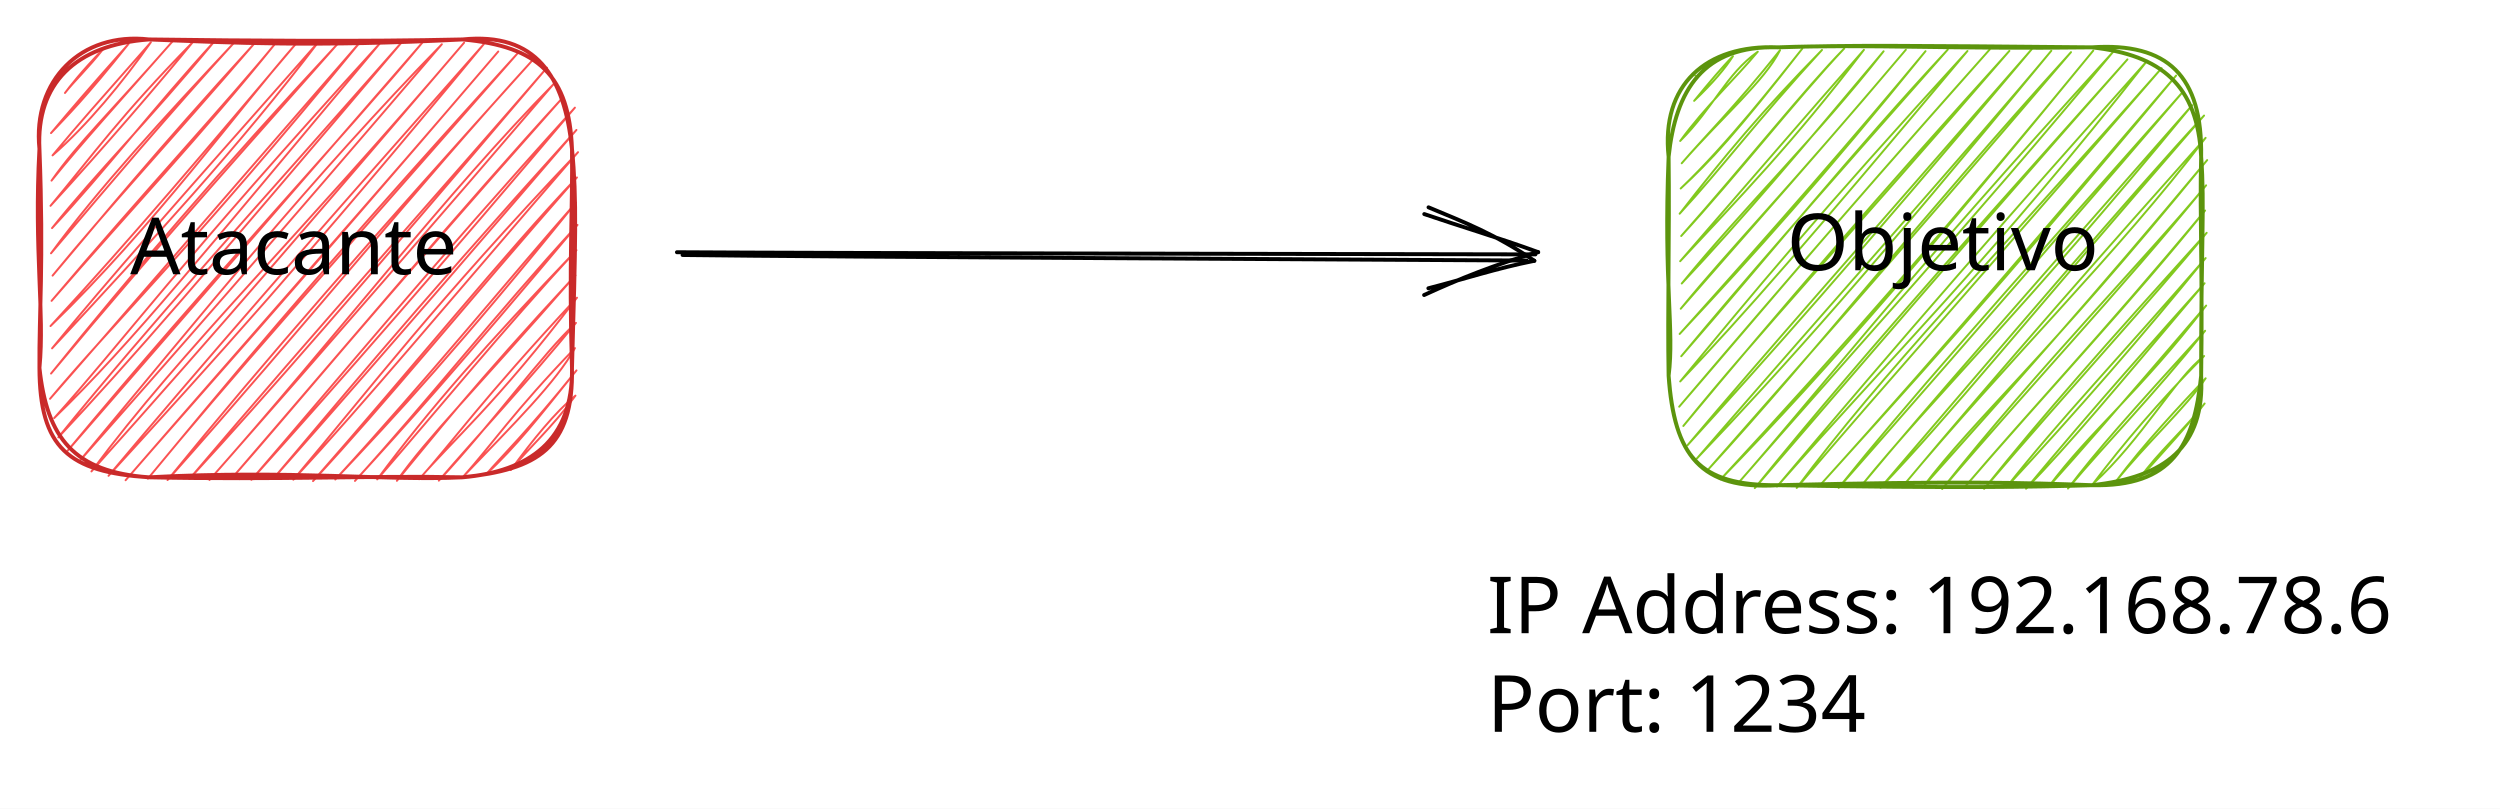
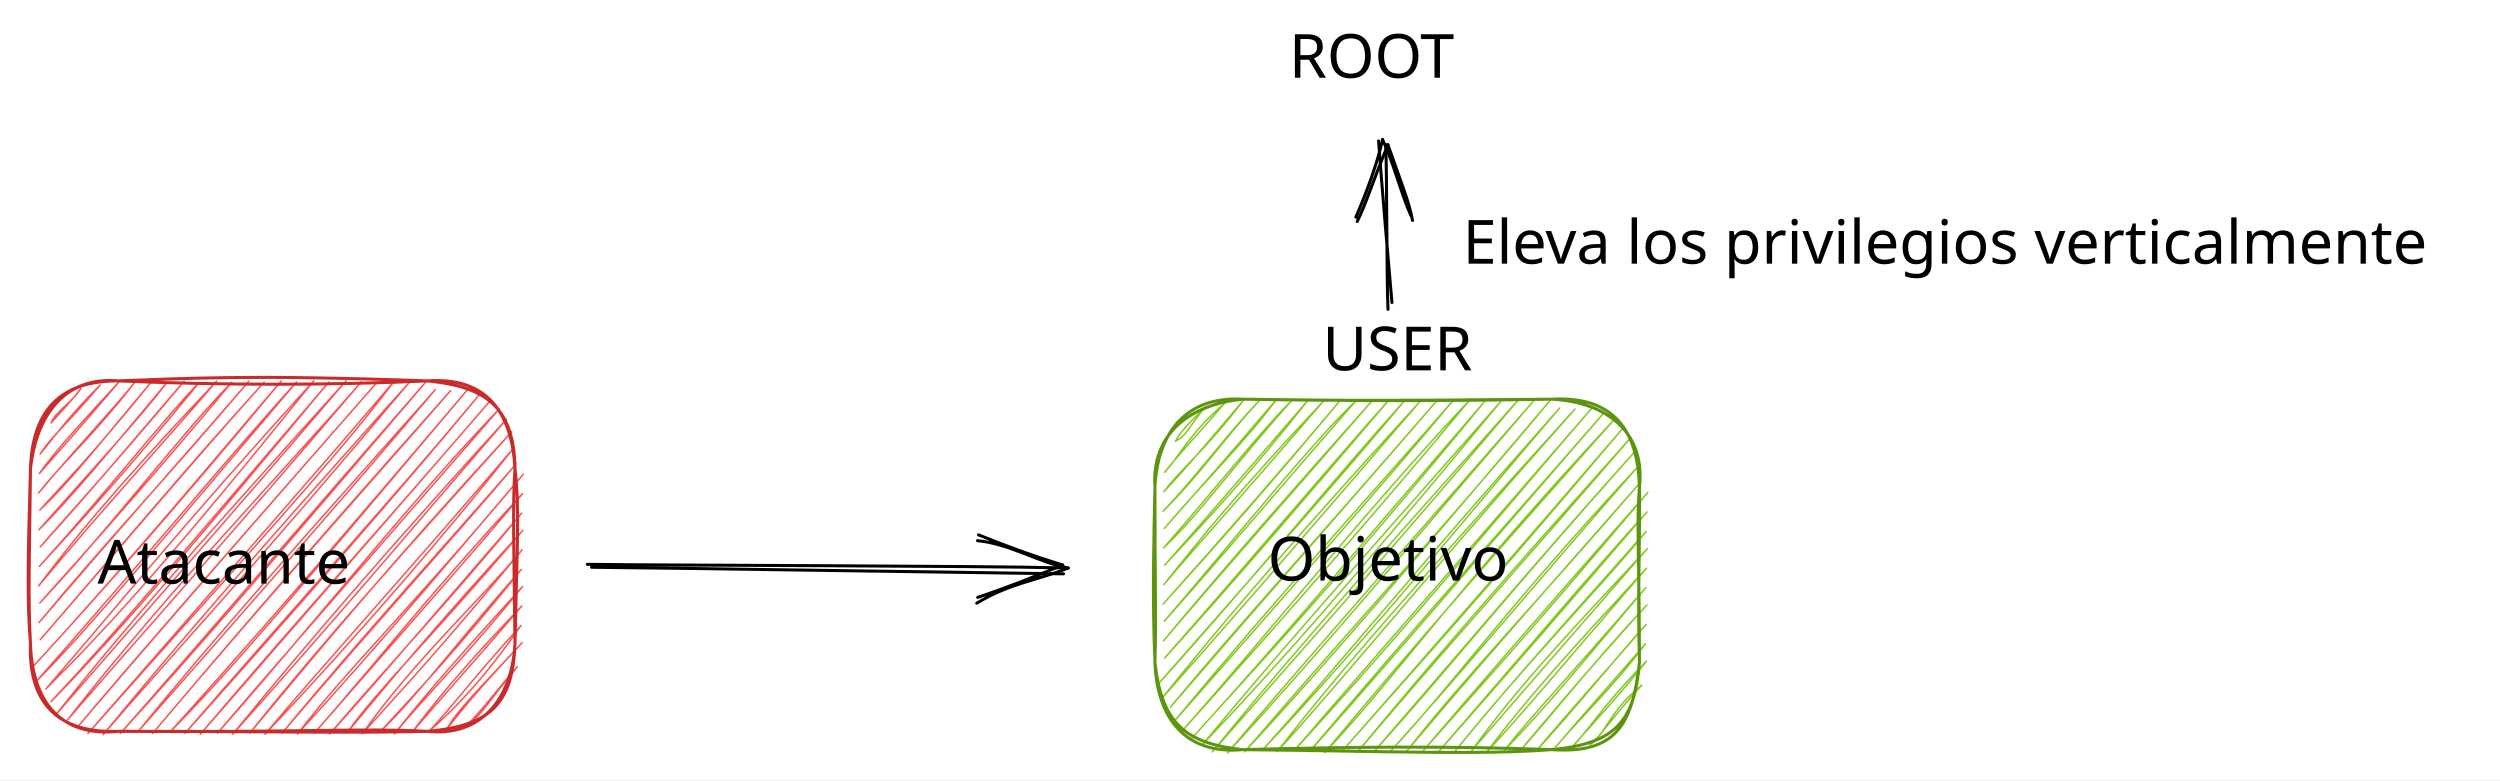
- <svg xmlns="http://www.w3.org/2000/svg" version="1.1" viewBox="0 0 633.76 205" width="633.76" height="205">
+ <svg xmlns="http://www.w3.org/2000/svg" version="1.1" viewBox="0 0 820.4 256" width="820.4" height="256">
  
-   eyJ2ZXJzaW9uIjoiMSIsImVuY29kaW5nIjoiYnN0cmluZyIsImNvbXByZXNzZWQiOnRydWUsImVuY29kZWQiOiJ4nM1YbXPaOFx1MDAxMP7Or2C4rz1qvVv5RkmaZjJT8lx1MDAwMrlr7zo3wlaMgrF8tlxikE7+e2WHXCLjQFx1MDAwZpomXHUwMDE3fVx1MDAwMLS78q52n0da87XRbLbMXCKVrYNmS85cdTAwMDNcdTAwMTGrMFx1MDAxM7PWm0J+K7NcXOnEqmA5z/U0XHUwMDBiSsuRMWl+8PatSNN2pMxQ63E70JOHZTKWXHUwMDEzmZjcXHUwMDFh/mXnzebX8rPiKJOBXHUwMDExSVx1MDAxNMtyQalyvjioXHUwMDBiP+qkdFx1MDAwYoCPKfKZM1D5ofVmZGi111wizqXThOWOht20M1x1MDAxOH/Ir6ayT8ZcdTAwMTman6bcOb1WcXxpXHUwMDE28cOeRDCaZpWQcpPpsfxDhWZUOK/JV+tybXPmVmV6XHUwMDFhjVx1MDAxMpnna2t0Klx1MDAwMmVcdTAwMTaFzPNW0odcdTAwMWNcdTAwMWM0nWRuZ1xiodW8XFxBWM13V8c6K3z/XHUwMDE2cCigcN6HXCJcdTAwMThHNoQkdDbXgkBcdTAwMDKdzez7jlx1MDAxMFnJRlJFI1PmuLJRWSbW2lx1MDAwMUp97DlN4VwiPVx0y1x1MDAxMn+pbj1cdJdb/15zV3W0lNy7YFx1MDAwYvujXG5a3KOmaShcdTAwMWXKXG6Y51HOKcKUubzEKlx1MDAxOVtlMo1jJ9PB2CGhUfG1XHUwMDFmXHUwMDAwXHUwMDAxhVtcdTAwMTFowcdcdTAwMTmkZGdcdTAwMDTqXGL3jy5mXHUwMDExXHUwMDBigmygzyd+enrxz2tHIMO0hkC+XHUwMDE1gSTg2Fx1MDAwYn+MQFx1MDAxZlx1MDAwNlx1MDAxY8ifR6DPgVx1MDAwN+0g/ydcdTAwMDBcdOGVyJ5cYkCRZXq2XHR8hGzDXHUwMDFlpJwgXHUwMDA0dj/89O+A8d5cXN5cdTAwMWTOP95MzvqfXHUwMDAwvDGvXHUwMDFkepivQ1x1MDAwZoK6b1x1MDAwNyuvXHUwMDFjP4SeyUSSp1wis1x1MDAwNX5cZj9cYjbBr1x1MDAwZT5cdTAwMWJcdTAwMDHFnFx1MDAwMFx1MDAwZj1cdH3wSejDkEK+XHUwMDBm+ipJXHUwMDEzmXmnklAlUX2JTMItmljkpqsnXHUwMDEzZWxcdTAwMThnWiWmblE+t1PAeCRFuOHJVV1cdTAwMWTvafFE1yBcdTAwMTTD/Wo6SJST1e8vbzZaV8pYXGbg7Fx1MDAxYtXvbVQ0cm42MZHirUxcdTAwMDTIXHUwMDFlXHUwMDA1XHUwMDFlwbtfXHUwMDAz/857/Yu4O1x1MDAwYm57XHUwMDAzrHBgTs9Pjl87XHUwMDE3XHUwMDE5q3GxsuJXc5HxNuKcXHUwMDAzRj1IXHUwMDEw95znXHUwMDE1MyvH/5KaXGYgxlxi2udaWEPpPlxmJNjjxEW1XHUwMDA3XHUwMDAzr3ViLtVdiVx1MDAxY29N+l5MVLxYq0+JRpus3vBGXHUwMDFhdatba5pOrKJcdTAwMDKbrVher4PWKNu7r9RGp05cdTAwMWJYT0IlMjt5RFOdqUglXCLub/Vq9yk/rM7GdqVcdTAwMDZDkctCW7ZFP8UwuLXPXCJcdTAwMTBg5FGyO8FQ7/Tz4cI/uVwii95cdTAwMTlJXHUwMDA2n4/74u61XHUwMDEzXGaROsGe77LjsG17V+5xSlx1MDAxOac+23D1PSZcdTAwMTiAXHUwMDE0YI/4nuv/npFi2NKfwSr0npViXHUwMDFkI1x1MDAwMpFcdTAwMTj5slx1MDAxNHvs9Tkphv1tXHUwMDE081x1MDAxOUNcdTAwMTah2L1b/lx1MDAxN8Wujj9FV0edYTL4szebnXdF8H4wfO1cdTAwMTRjXHUwMDE1i5JiXHUwMDFj1nz/wn5cdTAwMTLTNiOc+Z7vI+ZvvMRI5VxuXXLMdulcdTAwMThwiF+EY/Z6ZZRVsfesXHUwMDFjOzlrdsIws0FbrT2CXHUwMDAw9dvMb9O/kzOdmeKAQfhl+bdfRDtxXHUwMDEzP7xZ3jeWLWpLpOmlsXlfvVxi2IqqcJk8XHUwMDE3XetWydm7Tf/YlKPVWPK9oJYs3yruXHUwMDFi999cdTAwMDBFOvJcdTAwMWMifQ==
+   eyJ2ZXJzaW9uIjoiMSIsImVuY29kaW5nIjoiYnN0cmluZyIsImNvbXByZXNzZWQiOnRydWUsImVuY29kZWQiOiJ4nNVZ31faSFx1MDAxNH73r+Cwr5XO78n0TVx1MDAxMV16bLWiteuenj1jMsBITLIhoNLj/76TgJkkXGKFKpblQZM7XHUwMDEz7p2Z77v3u+HHTq1WT1x1MDAxZVwiVf9Qq6t7V/rai+Vd/V1qXHUwMDFmq3iow8BcZqHsflx1MDAxOI5iN5vZT5Jo+OH9e1x1MDAxOUWNnk6uw3DQcMPb6WPKV7cqSIZm4t/mvlb7kf0tOIqVm8ig56vsgWzI+lwirGr8XHUwMDFjXHUwMDA2mVvIOGCEOJDnM/TwwLhLlGeGu9JcdTAwMWYqO5Ka6lx1MDAxM69cdTAwMTm1XHUwMDA30r06vP58XHUwMDEz+nJ8REXfeu1q3+8kXHUwMDBm/nRR0u2P4kJMwyRcdTAwMGVcdTAwMDfqUntJP/VesefPXHJDs2n2qThcdTAwMWP1+oFcdTAwMWFcdTAwMGVLz4SRdHXykNpcdTAwMDDIrdNN+FCzlntzhznO77MnOKv4boZ+XHUwMDE4p77/cFx1MDAwNZJIWu/X0lx1MDAxZPRMXGKBZ+d0JUVcdTAwMTTZOXdPK6JcIrf1le71k9RcYql1prKNhYRAwYVcdTAwMDA2rNRF1PayM/5eXFx64M2W/nTo9tjxzPJog03nt6pwKUKmcJR08lfoXoa7bSCiXHUwMDFiNjn4cvml8zFfVFx0XzKOw7t6PvI4u7KBjlwiT05BXHUwMDAzOVx1MDAwMJwyQVx1MDAwNHFIPu7rYGBcdTAwMDaDke9bW+hcdTAwMGUsznZcbitZXHUwMDBm38Xzr1x1MDAwMpwyJlx1MDAwMGB0ZXzHLYyuPlx1MDAxZH09PDpcdTAwMGKag/Orkdqb7G87vjlBZXw7aCG+qStcYvCW49tBroDq1/HNMSWMw83DezFcdTAwMDA5oIbl9LVcdTAwMDA4JcAz4EPOXCLsIYBcdTAwMTEjkJPVwbeckVtcbj5KeVx0fFxi84XgXHUwMDAz2edXwUfmwYeq0INcdTAwMThiQTiF4kXYQy/DXHUwMDFlYYQ5a2CvsGEyTvZ14OmgV1x1MDAwZWwmXHUwMDAy2itU4Vx1MDAxNCqhO0qjXHUwMDA0XHKAXHUwMDE5XHUwMDAzgpuUXHUwMDAwXHUwMDE5XHUwMDA0jsVrujMyStdK51x1MDAxNqtcdTAwMDLPXHUwMDA2UY5bXHUwMDBlk2Z4e6tcdTAwMTOz4tNQXHUwMDA3SXVGtoS9lC99Jb3qqPnm4liVWFH6jeXKZa9qXHUwMDE2edlNfv393bOzXHUwMDBiiEk/yM7fKf5fxPlE3SfPUn5huVx1MDAxMZRcYoSQTXs/I/y+ry6Qd3Y1jkef6Fx1MDAxZTxgWHavtp3wWNiMllx1MDAxMVx1MDAxZW2G8Fx1MDAwMjU4NFwiSTDGXHUwMDA1c7j1auk/L62wqfdcdTAwMTByaNf2c/6XXHUwMDEwulx1MDAxNtFcdTAwMDEg1Fx1MDAxZfdcdTAwMWFE74ZB0tFcdTAwMTNVxlNqPZS32n8onU6GRLNVe4l0ZZBcdTAwMTT2Klx1MDAxZNnzdS/FZd1X3TJgXHUwMDEzbfqPfDhcdCM76lx1MDAxYU9SXHUwMDA3Km7PUTSMdU9cdTAwMDfSP1/o1axT/ZnX/0bhXHUwMDE0ruVQpaOZXGL5JXZhWDXmYlx1MDAwZTpcZmHgiNW7lX/irlwi5+3OwV3w7+DW5adcdTAwMWbpcWfb+cW5rV1Tfi3uVl7CLy5cdTAwMWFYXGJhZFx1MDAxMkDU0MZ6WcIvhJlwXHUwMDEwX6u8voBeXHUwMDA0XHUwMDAxWITdRul1cn2jXHUwMDEyPVx1MDAwZd+WXvNeX4NeXHUwMDBiXHUwMDA1K8ZVY84vhzEqoEm5K/Prk3vDot2Ty1x1MDAxM3mX6PvTfU9Gf/Jt55dcdTAwMDNFg1x1MDAxMOEwbCqZXHUwMDEwtNI70Wokr8M23MBcdTAwMTAwQFx1MDAxY+PUUFxiXHUwMDE0ykZOt4JtRjfCXHUwMDE5dpxCh/VcdTAwMWLErFx1MDAwM1Ah5b6+mD3+rE9cdTAwMWb2Jvi0xS68pNnkXHUwMDFmeXv0nJjdTdWsUbBGX1x1MDAwM0ogIUZmz6lZtlxczC5cbuJcdTAwMDZ8XHLOPF9cdTAwMWPT9mGrpb91WopfLFDUiKRcdNCIXGZcbjHHXHUwMDBlZXNBwPkt/z9cdOfdxWDNhim23/BcIilNeNX4lIw4wdRcdTAwMTQlZ3UtvfxcdTAwMDS3NFx1MDAxN3HHVt30XHS2meRDnYbR0MI0peZcdTAwMGYkq5V6aIovo4g762Sf5bU+h80zryOX15JcdTAwMTKc1n5cdTAwMWQ5TWJvJ9TPTk7O31ZFlD1uUqBcdTAwMTeKUVVAXHUwMDAwXGZM+1x1MDAwYlbX58tT/7ZyVpRfeEG6mf6X4lx1MDAwNjGkxYRcdJSWPVx1MDAxYu3S/pdTgDFmr9f//j7SXHUwMDEyUOxKNk3ai07r7G1JW/a4SdLyhYVcdTAwMTZSJMxWXHUwMDBitLrqPyZH8bdcdTAwMDG9+cZcdTAwMWUmx82LPr10XHUwMDAx2nbWOqTyXHUwMDFiIFr8XHUwMDFiyYt0Plx1MDAwNmlbTVx1MDAwNYfrvLYyYsvQ3CFv0leb3UJMXHUwMDE0gbdRYpmoxrLmh8NaXHUwMDE067H2VU+b6ydcdTAwMTalXHUwMDAxv/FcdTAwMWKttVx1MDAwMlqLljuzhFaXUdRJzK7nLYc5T+3Nts5cdTAwMDZXXHUwMDFma3W3/9xPzNknTZdcdTAwMTnVU1KprLt73Hn8XHUwMDBmdlH99CJ9
  <defs>
    <style class="style-fonts">
      @font-face {
        font-family: "Virgil";
        src: url("https://unpkg.com/@excalidraw/excalidraw@0.15.3/dist/excalidraw-assets/Virgil.woff2");
      }
      @font-face {
        font-family: "Cascadia";
        src: url("https://unpkg.com/@excalidraw/excalidraw@0.15.3/dist/excalidraw-assets/Cascadia.woff2");
      }
    </style>
  </defs>
-   <rect x="0" y="0" width="633.76" height="205" fill="#ffffff" />
-   <g stroke-linecap="round" transform="translate(10 10) rotate(0 67.5 55.5)">
-     <path d="M6.73 7.18 C6.73 7.18, 6.73 7.18, 6.73 7.18 M6.73 7.18 C6.73 7.18, 6.73 7.18, 6.73 7.18 M6.47 13.57 C7.61 12.03, 10.4 8.39, 16.31 2.25 M6.47 13.57 C8.81 10.57, 12.3 7.35, 16.31 2.25 M2.93 23.74 C6.78 19.65, 11.73 14.78, 22.61 1.1 M2.93 23.74 C8.04 17.67, 11.78 13.25, 22.61 1.1 M3.32 29.39 C12.08 21.84, 21.18 10.76, 28.25 0.71 M3.32 29.39 C9.77 21.6, 14.68 16.11, 28.25 0.71 M3.06 35.79 C9.92 26.04, 17.89 18.58, 33.9 0.31 M3.06 35.79 C11.01 25.94, 20.21 15.88, 33.9 0.31 M2.8 42.18 C13.49 29.38, 20.46 19.4, 38.88 0.67 M2.8 42.18 C16.81 26.91, 30.63 10.79, 38.88 0.67 M3.19 47.83 C14.98 33.12, 27.07 21.34, 44.53 0.28 M3.19 47.83 C16.69 33.37, 28.95 17.27, 44.53 0.28 M2.93 54.22 C14.84 37.96, 31.44 19.91, 49.51 0.64 M2.93 54.22 C18.19 36.26, 33 18.72, 49.51 0.64 M3.33 59.87 C17.34 42.71, 32.62 26.42, 54.5 1 M3.33 59.87 C16 44.96, 28.64 29.33, 54.5 1 M3.07 66.27 C22.99 43.34, 41.04 24.31, 60.14 0.61 M3.07 66.27 C25.74 39.47, 48.21 15.27, 60.14 0.61 M2.8 72.66 C29.12 47.33, 50.85 17.2, 65.13 0.97 M2.8 72.66 C23.74 50.01, 42.91 27.2, 65.13 0.97 M3.2 78.31 C27.95 51.72, 50.91 26.81, 70.77 0.57 M3.2 78.31 C17.75 60.54, 33.42 42.81, 70.77 0.57 M2.94 84.7 C23.44 59.28, 45.52 33.43, 75.76 0.93 M2.94 84.7 C31.2 50.76, 59.02 19.92, 75.76 0.93 M2.68 91.1 C19.36 71.21, 38.66 52.79, 81.4 0.54 M2.68 91.1 C20.38 71, 39.4 48.73, 81.4 0.54 M3.73 95.99 C23.62 76.81, 41.34 54.49, 86.39 0.9 M3.73 95.99 C20.39 77.49, 35.53 56.62, 86.39 0.9 M4.78 100.88 C23.07 81.46, 41.71 59.85, 92.03 0.5 M4.78 100.88 C28.35 71.71, 53.72 44.03, 92.03 0.5 M7.14 104.26 C43.02 61.06, 78.86 22.7, 97.02 0.86 M7.14 104.26 C26.87 81.63, 45.5 60.15, 97.02 0.86 M10.16 106.88 C40.41 70.55, 69.72 34.22, 102.01 1.22 M10.16 106.88 C33.15 80.97, 56.56 54.33, 102.01 1.22 M13.18 109.51 C36.7 77.91, 65.15 50.76, 107.65 0.83 M13.18 109.51 C44.08 75.15, 75.25 38.74, 107.65 0.83 M17.51 110.62 C43.56 82.13, 67.58 55.73, 112.64 1.19 M17.51 110.62 C41.68 81.85, 67.01 52.77, 112.64 1.19 M21.84 111.74 C39.88 90.92, 60.48 68.34, 116.31 3.06 M21.84 111.74 C53.6 75.07, 85.9 38.74, 116.31 3.06 M27.48 111.34 C45.81 89.3, 65.71 64.59, 121.3 3.42 M27.48 111.34 C48.58 85.64, 71.06 60.71, 121.3 3.42 M32.47 111.7 C66.79 73.23, 95.97 37.07, 124.97 5.29 M32.47 111.7 C57.64 80.76, 84.17 50.51, 124.97 5.29 M38.11 111.31 C58.55 89.06, 78.64 66.09, 128.65 7.16 M38.11 111.31 C70.7 72.88, 104.37 35.33, 128.65 7.16 M43.1 111.67 C74.6 76.21, 103.67 38.27, 130.36 11.29 M43.1 111.67 C72.36 78.45, 102.02 44.4, 130.36 11.29 M48.74 111.27 C78.69 76.54, 107.37 42.36, 132.72 14.67 M48.74 111.27 C65.33 92.44, 81.91 71.86, 132.72 14.67 M53.73 111.63 C76.14 85.68, 98.63 58.23, 135.74 17.29 M53.73 111.63 C77.68 84.96, 101.19 58.19, 135.74 17.29 M59.37 111.24 C74.7 93.28, 91.33 72.54, 136.13 22.94 M59.37 111.24 C90.32 76.34, 121.05 40.51, 136.13 22.94 M64.36 111.6 C84.53 87.73, 99.83 67.2, 136.53 28.58 M64.36 111.6 C83.31 91.11, 100.87 69.87, 136.53 28.58 M69.35 111.96 C87.92 92, 106.94 68.42, 136.26 34.98 M69.35 111.96 C94.61 83.21, 118.02 54.12, 136.26 34.98 M74.99 111.56 C89.97 95.71, 107.03 77.3, 136 41.37 M74.99 111.56 C97.93 86.57, 119.85 59.71, 136 41.37 M79.98 111.92 C98.42 91.64, 115.28 70.07, 136.4 47.02 M79.98 111.92 C92.39 98.36, 106.12 83.16, 136.4 47.02 M85.62 111.53 C98.75 93.77, 113.43 77.14, 136.14 53.42 M85.62 111.53 C101.16 93.7, 117.57 73.54, 136.14 53.42 M90.61 111.89 C98.45 100.76, 109.92 89.47, 135.87 59.81 M90.61 111.89 C99.94 100.67, 109.45 88.31, 135.87 59.81 M96.25 111.49 C104.34 101.99, 115.78 92.47, 136.27 65.46 M96.25 111.49 C104.39 102.47, 111.94 91.56, 136.27 65.46 M101.24 111.85 C114.86 97.33, 127.67 79.46, 136.01 71.85 M101.24 111.85 C111.41 100, 123.69 86.93, 136.01 71.85 M107.54 110.7 C120.37 97.37, 130.96 86.86, 135.75 78.25 M107.54 110.7 C114.48 102.99, 120.34 94.2, 135.75 78.25 M113.18 110.31 C121.05 102.88, 125.81 96.81, 136.14 83.9 M113.18 110.31 C117.22 105.57, 123.41 99.74, 136.14 83.9 M119.48 109.16 C124.93 101.66, 130.89 94.32, 135.88 90.29 M119.48 109.16 C123.42 104.19, 129.79 98.63, 135.88 90.29" stroke="#fa5252" stroke-width="0.5" fill="none" />
-     <path d="M27.75 0 M27.75 0 C48.97 0.83, 69.73 1.91, 107.25 0 M27.75 0 C53.74 0.34, 81.91 0.58, 107.25 0 M107.25 0 C125.92 -1.89, 133.09 9.24, 135 27.75 M107.25 0 C126.6 1.72, 134.28 9.28, 135 27.75 M135 27.75 C136.26 40.32, 135.89 52.01, 135 83.25 M135 27.75 C135.21 42.57, 134.18 57.09, 135 83.25 M135 83.25 C135.31 101.62, 124.21 109.52, 107.25 111 M135 83.25 C135.41 103.63, 126.27 109.04, 107.25 111 M107.25 111 C87.51 111.96, 64.73 109.06, 27.75 111 M107.25 111 C84.39 110.51, 60.33 111.7, 27.75 111 M27.75 111 C8.76 109.69, 1.88 101.04, 0 83.25 M27.75 111 C7.31 109.66, 0.07 103.53, 0 83.25 M0 83.25 C1.35 69.25, -1.42 53.65, 0 27.75 M0 83.25 C-0.12 69.48, 1.12 57, 0 27.75 M0 27.75 C-1.78 10.4, 10.55 -1.99, 27.75 0 M0 27.75 C-0.83 11.29, 8.98 1.38, 27.75 0" stroke="#c92a2a" stroke-width="1" fill="none" />
+   <rect x="0" y="0" width="820.4" height="256" fill="#ffffff" />
+   <g stroke-linecap="round" transform="translate(10 125) rotate(0 79.5 57.5)">
+     <path d="M7 7.41 C7 7.41, 7 7.41, 7 7.41 M7 7.41 C7 7.41, 7 7.41, 7 7.41 M6.74 13.8 C8.51 9.8, 12.82 7.83, 16.58 2.48 M6.74 13.8 C9.61 10.59, 12.83 7.22, 16.58 2.48 M3.19 23.98 C7.17 17.82, 10.77 15.61, 22.88 1.33 M3.19 23.98 C8.58 17.43, 12.77 11.39, 22.88 1.33 M2.93 30.37 C6.82 24.61, 15.25 15.24, 29.17 0.19 M2.93 30.37 C9.06 23.38, 15.51 16.3, 29.17 0.19 M2.67 36.77 C13.96 23.2, 28.3 7.98, 34.16 0.55 M2.67 36.77 C11.19 26.06, 20.84 17.72, 34.16 0.55 M3.07 42.41 C10.41 34.04, 18.78 26.16, 39.8 0.15 M3.07 42.41 C12.37 33.59, 20.09 23.81, 39.8 0.15 M2.8 48.81 C14.17 37.35, 23.62 25.85, 44.79 0.51 M2.8 48.81 C18.87 30.62, 35.26 12.98, 44.79 0.51 M3.2 54.46 C15.08 40.87, 25.28 29.96, 50.43 0.12 M3.2 54.46 C22.37 33.41, 40.75 11.14, 50.43 0.12 M2.94 60.85 C25.95 35.39, 44.13 11.96, 55.42 0.48 M2.94 60.85 C18.11 44.34, 33.27 27.5, 55.42 0.48 M2.68 67.25 C13.35 53.25, 24.51 38.75, 61.06 0.08 M2.68 67.25 C24.48 41.11, 46.64 17.04, 61.06 0.08 M3.07 72.89 C27.82 46.33, 48.35 18.59, 66.05 0.44 M3.07 72.89 C23.02 50.58, 42.76 28.46, 66.05 0.44 M2.81 79.29 C24.64 52.92, 45.65 30.74, 71.69 0.05 M2.81 79.29 C29.51 48.1, 58.36 15.63, 71.69 0.05 M3.2 84.94 C28.49 55.71, 52.57 26.91, 76.68 0.41 M3.2 84.94 C30.13 53.92, 56.68 22.51, 76.68 0.41 M0.97 93.6 C24.69 67.82, 48.69 40.44, 82.32 0.01 M0.97 93.6 C33.42 58.44, 64.38 20.87, 82.32 0.01 M2.02 98.49 C20.82 79.45, 38.42 57.72, 87.31 0.37 M2.02 98.49 C34.24 62.19, 65.66 24.13, 87.31 0.37 M5.04 101.11 C25.67 80.59, 46.09 58.19, 92.95 -0.02 M5.04 101.11 C26.84 75.99, 48.34 49.12, 92.95 -0.02 M6.75 105.24 C32.57 78.79, 57.12 49.33, 97.94 0.34 M6.75 105.24 C29.55 80.81, 49.02 57.67, 97.94 0.34 M8.46 109.38 C34.99 78.94, 61.64 48.99, 103.58 -0.06 M8.46 109.38 C29.36 82.9, 52.38 56.61, 103.58 -0.06 M12.13 111.25 C46.33 67.5, 85.33 27.21, 108.57 0.3 M12.13 111.25 C37.04 82.46, 64.36 52.27, 108.57 0.3 M15.81 113.12 C35.26 90.11, 57.72 64.26, 113.56 0.66 M15.81 113.12 C50.92 72.07, 85.82 32.33, 113.56 0.66 M18.83 115.74 C59.19 70.14, 100.06 26.15, 119.2 0.27 M18.83 115.74 C56.4 72.67, 92.52 31.6, 119.2 0.27 M23.81 116.1 C48.29 87.84, 71.65 63.17, 124.19 0.63 M23.81 116.1 C56.04 77, 89.47 39.3, 124.19 0.63 M29.46 115.71 C61.77 78.96, 95.53 39.43, 129.83 0.24 M29.46 115.71 C55.7 86.85, 79.53 59.2, 129.83 0.24 M35.1 115.31 C67.53 78.53, 101.91 39.54, 132.85 2.86 M35.1 115.31 C60.52 84.12, 86.37 55.1, 132.85 2.86 M40.09 115.67 C79.01 69.5, 118.38 25.71, 137.84 3.22 M40.09 115.67 C60.73 91.34, 81.18 66.98, 137.84 3.22 M45.73 115.28 C68.39 92.29, 89.21 66.96, 143.48 2.82 M45.73 115.28 C85.28 71.55, 124.41 25.2, 143.48 2.82 M50.72 115.64 C83.45 77.68, 117.62 40.17, 147.16 4.69 M50.72 115.64 C87.8 74.29, 123.78 32.98, 147.16 4.69 M55.7 116 C81.49 85.43, 111.22 52.51, 150.83 6.56 M55.7 116 C86.94 80.06, 119.51 42.87, 150.83 6.56 M61.35 115.6 C93.6 79.16, 124.55 39.58, 153.85 9.19 M61.35 115.6 C80.94 92.52, 100.33 70.68, 153.85 9.19 M66.33 115.96 C92.65 83.86, 120.29 51.87, 156.21 12.57 M66.33 115.96 C101.22 77.11, 133.85 38.41, 156.21 12.57 M71.98 115.57 C97.33 83.87, 123.8 54.72, 157.92 16.7 M71.98 115.57 C94.52 88.77, 115.33 63.03, 157.92 16.7 M76.96 115.93 C108.54 82.59, 138.53 47.5, 158.31 22.34 M76.96 115.93 C96.95 92.15, 117.97 69.37, 158.31 22.34 M82.61 115.53 C109.26 83.25, 139.81 49.83, 159.36 27.23 M82.61 115.53 C111.44 81.49, 141.05 49.08, 159.36 27.23 M87.59 115.89 C104.31 94.1, 124.69 74.91, 161.73 30.61 M87.59 115.89 C114.91 86.16, 141.65 54.19, 161.73 30.61 M93.24 115.5 C117.89 87.11, 145.86 55.83, 161.47 37.01 M93.24 115.5 C114.32 91.43, 132.89 67.7, 161.47 37.01 M98.22 115.86 C116.33 94.54, 137.61 72.08, 161.2 43.41 M98.22 115.86 C118.47 93.31, 137.86 70.3, 161.2 43.41 M103.87 115.46 C114.5 100.61, 127.86 88.47, 161.6 49.05 M103.87 115.46 C119.74 96.33, 136.44 76.42, 161.6 49.05 M108.85 115.82 C126.65 90.87, 147.84 71.69, 161.34 55.45 M108.85 115.82 C121.27 102.02, 134.25 88.22, 161.34 55.45 M114.5 115.43 C127.44 101.34, 141.3 86.64, 161.08 61.85 M114.5 115.43 C127.94 102.3, 138.4 87.57, 161.08 61.85 M119.48 115.79 C128.92 104.21, 142.9 90.49, 161.47 67.49 M119.48 115.79 C127.01 106.24, 135.82 95.62, 161.47 67.49 M125.13 115.4 C132.53 105.7, 140.43 95.64, 161.21 73.89 M125.13 115.4 C135.57 103.15, 146.04 91.74, 161.21 73.89 M130.77 115 C139.41 107.48, 148.79 97.81, 160.95 80.28 M130.77 115 C139.06 106.14, 145.07 97.71, 160.95 80.28 M136.41 114.61 C139.88 108.16, 147.13 101.25, 161.34 85.93 M136.41 114.61 C143.71 104.97, 151.07 96.93, 161.34 85.93 M142.71 113.46 C148.14 109.82, 149.79 105.66, 159.77 93.83 M142.71 113.46 C148.98 107.47, 153.86 100.18, 159.77 93.83" stroke="#fa5252" stroke-width="0.5" fill="none" />
+     <path d="M28.75 0 M28.75 0 C49.91 -0.75, 71.32 -2.16, 130.25 0 M28.75 0 C63.51 1.49, 99.23 1.42, 130.25 0 M130.25 0 C149.59 -1.38, 157.92 10.04, 159 28.75 M130.25 0 C148.36 1.77, 158.69 7.63, 159 28.75 M159 28.75 C160.59 42.46, 159.61 55.28, 159 86.25 M159 28.75 C158.21 39.9, 158.6 53.37, 159 86.25 M159 86.25 C158.3 105.84, 151.03 113.22, 130.25 115 M159 86.25 C157.93 105.12, 147.31 116.8, 130.25 115 M130.25 115 C109.81 113.82, 88.06 115.41, 28.75 115 M130.25 115 C102.25 115.66, 75.22 114.93, 28.75 115 M28.75 115 C11.18 116.83, 0.61 106.72, 0 86.25 M28.75 115 C8.9 115.71, -0.77 105.48, 0 86.25 M0 86.25 C-1.12 72.64, -0.89 59.8, 0 28.75 M0 86.25 C-0.89 71.19, -0.23 54.17, 0 28.75 M0 28.75 C1.96 11.2, 11.3 -1.56, 28.75 0 M0 28.75 C0.66 9.61, 9.81 -0.03, 28.75 0" stroke="#c92a2a" stroke-width="1" fill="none" />
  </g>
-   <g stroke-linecap="round" transform="translate(423 12) rotate(0 67.5 55.5)">
-     <path d="M6.73 7.18 C6.73 7.18, 6.73 7.18, 6.73 7.18 M6.73 7.18 C6.73 7.18, 6.73 7.18, 6.73 7.18 M6.47 13.57 C11.4 8.87, 14.42 5.23, 16.31 2.25 M6.47 13.57 C10.17 9.05, 13.64 4.91, 16.31 2.25 M2.93 23.74 C11.46 15.26, 14.52 6.86, 22.61 1.1 M2.93 23.74 C9.26 15.02, 17.25 7.59, 22.61 1.1 M3.32 29.39 C13.75 17.46, 24.39 8.51, 28.25 0.71 M3.32 29.39 C8.75 23.02, 16.32 15.66, 28.25 0.71 M3.06 35.79 C15.09 24.28, 27.25 8.63, 33.9 0.31 M3.06 35.79 C10.65 28.79, 17 21.94, 33.9 0.31 M2.8 42.18 C14.08 27.61, 23.79 16.03, 38.88 0.67 M2.8 42.18 C13.6 30.51, 22.13 18.9, 38.88 0.67 M3.19 47.83 C17.27 32.52, 32.05 13.56, 44.53 0.28 M3.19 47.83 C19.59 29.36, 34.64 10.33, 44.53 0.28 M2.93 54.22 C17.75 38.31, 31.37 24.45, 49.51 0.64 M2.93 54.22 C20.06 34.53, 34.85 17.29, 49.51 0.64 M3.33 59.87 C18.84 40.84, 37.42 22.77, 54.5 1 M3.33 59.87 C18.97 43.24, 33.83 25.63, 54.5 1 M3.07 66.27 C20.99 45.76, 38.63 26.04, 60.14 0.61 M3.07 66.27 C15.81 50.7, 29.93 36.44, 60.14 0.61 M2.8 72.66 C21.75 52.41, 39.16 33.03, 65.13 0.97 M2.8 72.66 C26.05 46.84, 47.92 21.74, 65.13 0.97 M3.2 78.31 C19.54 58.66, 34.79 41.26, 70.77 0.57 M3.2 78.31 C24.87 53.49, 47.07 25.96, 70.77 0.57 M2.94 84.7 C21.05 62.76, 37.76 42.4, 75.76 0.93 M2.94 84.7 C19.39 67.44, 34.6 50.04, 75.76 0.93 M2.68 91.1 C30.72 58.13, 57.41 27.44, 81.4 0.54 M2.68 91.1 C19.3 71.95, 35.91 51.71, 81.4 0.54 M3.73 95.99 C22.73 72.49, 43.76 50.27, 86.39 0.9 M3.73 95.99 C28.01 66.81, 53.87 36.81, 86.39 0.9 M4.78 100.88 C25.07 78.59, 45.61 55.7, 92.03 0.5 M4.78 100.88 C24.4 77.66, 45.03 54.38, 92.03 0.5 M7.14 104.26 C29.61 80.75, 51.63 56.07, 97.02 0.86 M7.14 104.26 C41.33 64.72, 76.48 25.51, 97.02 0.86 M10.16 106.88 C30.81 83.25, 52.98 58.67, 102.01 1.22 M10.16 106.88 C37.52 77.08, 62.14 45.16, 102.01 1.22 M13.18 109.51 C41.52 80.49, 68.25 48.98, 107.65 0.83 M13.18 109.51 C43.95 76.3, 73.26 42.85, 107.65 0.83 M17.51 110.62 C37.41 87.98, 58.02 61.07, 112.64 1.19 M17.51 110.62 C46.5 77.3, 76.04 45.3, 112.64 1.19 M21.84 111.74 C51.69 74.81, 87.33 35.72, 116.31 3.06 M21.84 111.74 C48.61 80.74, 75.49 49.35, 116.31 3.06 M27.48 111.34 C54.59 80.52, 83.02 52.33, 121.3 3.42 M27.48 111.34 C57.38 75.8, 88.01 40.67, 121.3 3.42 M32.47 111.7 C54.22 82.43, 81.19 54.88, 124.97 5.29 M32.47 111.7 C55.83 84.28, 78.43 59.15, 124.97 5.29 M38.11 111.31 C71.88 74.01, 103.01 36.96, 128.65 7.16 M38.11 111.31 C60.37 86.61, 82.03 63.26, 128.65 7.16 M43.1 111.67 C78.53 71.46, 114.38 30.06, 130.36 11.29 M43.1 111.67 C60.77 89.68, 80.35 67.66, 130.36 11.29 M48.74 111.27 C67.47 88.16, 87.95 69.2, 132.72 14.67 M48.74 111.27 C66.55 89.91, 86.75 66.98, 132.72 14.67 M53.73 111.63 C85.03 75.04, 117.98 36.45, 135.74 17.29 M53.73 111.63 C71.98 92.52, 87.98 72.27, 135.74 17.29 M59.37 111.24 C85.66 79.66, 113.74 52.43, 136.13 22.94 M59.37 111.24 C85 80.63, 112.07 49.9, 136.13 22.94 M64.36 111.6 C78.05 93.54, 94.56 80.04, 136.53 28.58 M64.36 111.6 C85.84 87.54, 107.86 63.01, 136.53 28.58 M69.35 111.96 C94.23 80.6, 120.68 53.83, 136.26 34.98 M69.35 111.96 C90.94 86.57, 114.88 61.3, 136.26 34.98 M74.99 111.56 C91.66 91.94, 108.96 73.82, 136 41.37 M74.99 111.56 C95.39 87.84, 117.94 63.89, 136 41.37 M79.98 111.92 C95.51 92.56, 109.58 76.71, 136.4 47.02 M79.98 111.92 C101.04 87.24, 122.82 63.67, 136.4 47.02 M85.62 111.53 C103.23 92.56, 120.45 72.83, 136.14 53.42 M85.62 111.53 C98.93 94.6, 113.87 79.08, 136.14 53.42 M90.61 111.89 C102.22 99.87, 111.97 88.15, 135.87 59.81 M90.61 111.89 C107.77 91.2, 125.35 71.58, 135.87 59.81 M96.25 111.49 C107.05 96.98, 119.24 87.68, 136.27 65.46 M96.25 111.49 C104.33 102.5, 112.42 93.3, 136.27 65.46 M101.24 111.85 C108.73 102, 116.42 93.36, 136.01 71.85 M101.24 111.85 C111.79 99.34, 122.01 89.28, 136.01 71.85 M107.54 110.7 C119.92 99.53, 128.45 83.8, 135.75 78.25 M107.54 110.7 C115.3 100.46, 124.19 89.94, 135.75 78.25 M113.18 110.31 C120.99 100.48, 131.26 91.23, 136.14 83.9 M113.18 110.31 C120.81 100.11, 129.23 91.28, 136.14 83.9 M119.48 109.16 C123.93 102.81, 130.96 96.69, 135.88 90.29 M119.48 109.16 C126.21 101.72, 131.72 95.71, 135.88 90.29" stroke="#82c91e" stroke-width="0.5" fill="none" />
-     <path d="M27.75 0 M27.75 0 C46.03 -0.58, 59.91 -0.43, 107.25 0 M27.75 0 C50.66 -0.85, 71.9 0.48, 107.25 0 M107.25 0 C124.95 1.93, 134.09 9.62, 135 27.75 M107.25 0 C126.55 -1.31, 135.36 7.24, 135 27.75 M135 27.75 C135.93 39.97, 134.95 51.19, 135 83.25 M135 27.75 C134.6 42.72, 135.4 57.92, 135 83.25 M135 83.25 C135.96 101.22, 125.9 109.05, 107.25 111 M135 83.25 C133.25 100.9, 127.66 111.49, 107.25 111 M107.25 111 C92.04 111.45, 73.81 111.79, 27.75 111 M107.25 111 C90.97 110.37, 73.59 109.91, 27.75 111 M27.75 111 C7.31 111.16, 1.57 103.48, 0 83.25 M27.75 111 C8.16 112.23, 1.35 103.43, 0 83.25 M0 83.25 C1.49 71.42, -1.3 60.29, 0 27.75 M0 83.25 C-0.31 66.39, 0.25 47.64, 0 27.75 M0 27.75 C-1.98 9.64, 9.36 -0.78, 27.75 0 M0 27.75 C1.78 10.85, 8.75 -0.56, 27.75 0" stroke="#5c940d" stroke-width="1" fill="none" />
+   <g stroke-linecap="round" transform="translate(379 131) rotate(0 79.5 57.5)">
+     <path d="M7 7.41 C7 7.41, 7 7.41, 7 7.41 M7 7.41 C7 7.41, 7 7.41, 7 7.41 M6.74 13.8 C10.39 11.93, 10.78 9.54, 16.58 2.48 M6.74 13.8 C8.53 10.44, 11.37 7.72, 16.58 2.48 M3.19 23.98 C8.04 18.87, 10.78 11.76, 22.88 1.33 M3.19 23.98 C7.04 19.01, 12.58 13.2, 22.88 1.33 M2.93 30.37 C9.18 23.78, 14.12 17.96, 29.17 0.19 M2.93 30.37 C8.7 22.59, 16.51 16.93, 29.17 0.19 M2.67 36.77 C14.69 24.9, 22.93 12.68, 34.16 0.55 M2.67 36.77 C14.1 24.77, 22.64 12.69, 34.16 0.55 M3.07 42.41 C16.62 26.52, 30.18 13.42, 39.8 0.15 M3.07 42.41 C13.89 30.15, 24.86 17.79, 39.8 0.15 M2.8 48.81 C13.88 38.56, 24.59 23.37, 44.79 0.51 M2.8 48.81 C19.43 30.04, 34.99 10.15, 44.79 0.51 M3.2 54.46 C17.33 39.34, 31.44 24.24, 50.43 0.12 M3.2 54.46 C19.44 36.08, 34.72 18.29, 50.43 0.12 M2.94 60.85 C15.46 45.08, 27.34 30.34, 55.42 0.48 M2.94 60.85 C13.8 47.88, 26.8 33.87, 55.42 0.48 M2.68 67.25 C21.3 46.69, 38.49 27.16, 61.06 0.08 M2.68 67.25 C23.37 44.09, 45.44 18.78, 61.06 0.08 M3.07 72.89 C26.49 46.49, 45.7 23.63, 66.05 0.44 M3.07 72.89 C28.29 43.43, 51.63 14.08, 66.05 0.44 M2.81 79.29 C22.1 56.6, 40.53 35.95, 71.69 0.05 M2.81 79.29 C24.35 53.45, 45.75 29.15, 71.69 0.05 M3.2 84.94 C26.72 59.05, 49.85 31.89, 76.68 0.41 M3.2 84.94 C31.37 52.88, 59.09 19.92, 76.68 0.41 M0.97 93.6 C30.83 60.58, 58.83 26.07, 82.32 0.01 M0.97 93.6 C31.72 58.53, 60.96 25.7, 82.32 0.01 M2.02 98.49 C34.42 58.1, 66.53 23.23, 87.31 0.37 M2.02 98.49 C23.07 74.66, 44.28 50.54, 87.31 0.37 M5.04 101.11 C38.53 62.28, 74.42 21.64, 92.95 -0.02 M5.04 101.11 C26.18 75.55, 48.89 50.93, 92.95 -0.02 M6.75 105.24 C39.87 67.62, 75.09 27.82, 97.94 0.34 M6.75 105.24 C39.36 65.82, 74.42 27.27, 97.94 0.34 M8.46 109.38 C39.42 74.52, 67.13 38.77, 103.58 -0.06 M8.46 109.38 C43.67 70.31, 78.3 30.43, 103.58 -0.06 M12.13 111.25 C33.64 87.18, 55.32 65.1, 108.57 0.3 M12.13 111.25 C43.18 77.16, 72.73 41.81, 108.57 0.3 M15.81 113.12 C48.54 78.79, 80.67 40.46, 113.56 0.66 M15.81 113.12 C37.22 87.23, 59.01 62.43, 113.56 0.66 M18.83 115.74 C52.35 77.83, 83.74 42.32, 119.2 0.27 M18.83 115.74 C51.81 75.26, 87.68 35.81, 119.2 0.27 M23.81 116.1 C54.79 82.41, 84.05 47.35, 124.19 0.63 M23.81 116.1 C43.62 92.61, 63.91 69.41, 124.19 0.63 M29.46 115.71 C60.35 82.4, 89.95 47.23, 129.83 0.24 M29.46 115.71 C63.06 76.47, 97.9 38.79, 129.83 0.24 M35.1 115.31 C71.14 77.16, 105.97 34.11, 132.85 2.86 M35.1 115.31 C59.69 88.14, 82.41 59.53, 132.85 2.86 M40.09 115.67 C63.17 90.35, 84.79 63.03, 137.84 3.22 M40.09 115.67 C60.99 88.81, 84.59 61.95, 137.84 3.22 M45.73 115.28 C84.8 72.62, 119.43 30.58, 143.48 2.82 M45.73 115.28 C76.5 79.49, 106.71 45.32, 143.48 2.82 M50.72 115.64 C85.56 74.29, 121.22 34.5, 147.16 4.69 M50.72 115.64 C71.14 92.82, 92.22 68.16, 147.16 4.69 M55.7 116 C78.77 91.69, 97.13 64.21, 150.83 6.56 M55.7 116 C86.02 79.52, 117.31 44.32, 150.83 6.56 M61.35 115.6 C84.42 89.33, 105 67.12, 153.85 9.19 M61.35 115.6 C91.99 80.72, 122.57 45.61, 153.85 9.19 M66.33 115.96 C91.97 85.56, 120.95 53.61, 156.21 12.57 M66.33 115.96 C90.35 86.72, 114.96 58.61, 156.21 12.57 M71.98 115.57 C102.28 80.47, 130.77 46.85, 157.92 16.7 M71.98 115.57 C94.28 90.93, 115.15 64.63, 157.92 16.7 M76.96 115.93 C98.3 93.01, 115.07 68.73, 158.31 22.34 M76.96 115.93 C100.07 90.4, 121.96 63.92, 158.31 22.34 M82.61 115.53 C101.05 91.88, 124.28 67.94, 159.36 27.23 M82.61 115.53 C106.08 87.73, 130.28 60.29, 159.36 27.23 M87.59 115.89 C104.89 96.16, 120.54 79.59, 161.73 30.61 M87.59 115.89 C107.17 92.83, 128.28 68.72, 161.73 30.61 M93.24 115.5 C119.75 84.87, 144.97 54.98, 161.47 37.01 M93.24 115.5 C114.71 91.25, 135.25 67.59, 161.47 37.01 M98.22 115.86 C122.08 86.16, 148.53 59.28, 161.2 43.41 M98.22 115.86 C111.62 99.33, 124.29 84.89, 161.2 43.41 M103.87 115.46 C119.96 93.07, 138.63 73.78, 161.6 49.05 M103.87 115.46 C118.38 98.6, 132.32 82.75, 161.6 49.05 M108.85 115.82 C123.12 96.84, 137.07 81.79, 161.34 55.45 M108.85 115.82 C121.54 102.19, 135.15 85.7, 161.34 55.45 M114.5 115.43 C128.92 100.53, 140.96 85.7, 161.08 61.85 M114.5 115.43 C123.78 103.7, 134.93 92.17, 161.08 61.85 M119.48 115.79 C129.13 104.35, 138.98 92.36, 161.47 67.49 M119.48 115.79 C131.47 102.26, 142.99 87.35, 161.47 67.49 M125.13 115.4 C137.47 102.04, 150.82 85.4, 161.21 73.89 M125.13 115.4 C137.15 101.1, 150.74 86.12, 161.21 73.89 M130.77 115 C138.86 105.26, 150.65 94.25, 160.95 80.28 M130.77 115 C139.75 104.36, 150.11 92.82, 160.95 80.28 M136.41 114.61 C141.53 109.89, 145.83 101.64, 161.34 85.93 M136.41 114.61 C147.34 102.66, 156.11 92.59, 161.34 85.93 M142.71 113.46 C147.95 110.1, 148.59 102.83, 159.77 93.83 M142.71 113.46 C146.88 109.86, 149.8 104.7, 159.77 93.83" stroke="#82c91e" stroke-width="0.5" fill="none" />
+     <path d="M28.75 0 M28.75 0 C51.28 0.19, 74.63 0.94, 130.25 0 M28.75 0 C49.4 0.37, 70.21 0.61, 130.25 0 M130.25 0 C150.64 -1.15, 158.45 10.3, 159 28.75 M130.25 0 C148.36 0.91, 161.03 10.99, 159 28.75 M159 28.75 C159.23 46.17, 158.35 65.48, 159 86.25 M159 28.75 C158.01 40.41, 158.96 52.51, 159 86.25 M159 86.25 C157.48 106.34, 150.48 113.07, 130.25 115 M159 86.25 C156.77 107.01, 151.14 116.44, 130.25 115 M130.25 115 C106.43 116.79, 78.12 115.53, 28.75 115 M130.25 115 C95.88 113.74, 63.82 114.09, 28.75 115 M28.75 115 C10.47 116.71, 0.64 105.17, 0 86.25 M28.75 115 C10.77 113.01, 2.18 107.05, 0 86.25 M0 86.25 C-0.9 64.84, -0.37 47.18, 0 28.75 M0 86.25 C0.45 72.86, 0 59.95, 0 28.75 M0 28.75 C0.97 10.44, 10.64 -1.04, 28.75 0 M0 28.75 C-1.14 11.11, 11.77 1.72, 28.75 0" stroke="#5c940d" stroke-width="1" fill="none" />
  </g>
  <g stroke-linecap="round">
-     <g transform="translate(173 64) rotate(0 107.5 0.5)">
-       <path d="M0.04 0.64 C35.74 1.13, 178.3 1.81, 214.03 2.05 M-1.39 -0.06 C34.68 0.19, 180.44 0.41, 216.23 0.49" stroke="#000000" stroke-width="1" fill="none" />
+     <g transform="translate(194 186) rotate(0 77 1)">
+       <path d="M0.13 0.15 C25.83 0.37, 129.48 2, 155.01 2.31 M-1.26 -0.81 C24.3 -0.45, 129.02 -0.35, 154.59 0.36" stroke="#000000" stroke-width="1" fill="none" />
    </g>
-     <g transform="translate(173 64) rotate(0 107.5 0.5)">
-       <path d="M189.1 9.08 C197.99 6.82, 206.23 4.04, 215.96 2.11 M188.02 10.79 C196.59 6.83, 206.53 2.82, 216.93 -0.08" stroke="#000000" stroke-width="1" fill="none" />
+     <g transform="translate(194 186) rotate(0 77 1)">
+       <path d="M126.53 11.95 C137.07 5.45, 147.02 4.28, 156.57 0.39 M126.84 10.03 C135.94 7.03, 144.54 3.59, 154.74 -0.57" stroke="#000000" stroke-width="1" fill="none" />
    </g>
-     <g transform="translate(173 64) rotate(0 107.5 0.5)">
-       <path d="M189.14 -11.44 C197.87 -7.79, 206.1 -4.65, 215.96 2.11 M188.06 -9.73 C196.78 -6.74, 206.7 -3.81, 216.93 -0.08" stroke="#000000" stroke-width="1" fill="none" />
+     <g transform="translate(194 186) rotate(0 77 1)">
+       <path d="M126.78 -8.57 C137.4 -7.57, 147.26 -1.24, 156.57 0.39 M127.1 -10.49 C135.95 -6.9, 144.47 -3.74, 154.74 -0.57" stroke="#000000" stroke-width="1" fill="none" />
    </g>
  </g>
  <mask />
-   <g transform="translate(453 53) rotate(0 39.69996 12.5)">
+   <g transform="translate(32 176) rotate(0 46.35995 12.5)">
+     <text x="0" y="0" font-family="Virgil, Segoe UI Emoji" font-size="20px" fill="#000000" text-anchor="start" style="white-space: pre;" direction="ltr" dominant-baseline="text-before-edge">Atacante</text>
+   </g>
+   <g transform="translate(416 175) rotate(0 39.69996 12.5)">
    <text x="0" y="0" font-family="Virgil, Segoe UI Emoji" font-size="20px" fill="#000000" text-anchor="start" style="white-space: pre;" direction="ltr" dominant-baseline="text-before-edge">Objetivo</text>
  </g>
-   <g transform="translate(33 54) rotate(0 46.35995 12.5)">
-     <text x="0" y="0" font-family="Virgil, Segoe UI Emoji" font-size="20px" fill="#000000" text-anchor="start" style="white-space: pre;" direction="ltr" dominant-baseline="text-before-edge">Atacante</text>
+   <g stroke-linecap="round">
+     <g transform="translate(456.4499 100) rotate(0 -1.655302 -26.5)">
+       <path d="M0.33 -0.72 C-0.47 -9.52, -3.49 -45, -4.05 -53.75 M-0.96 1.51 C-1.44 -7.06, -1.27 -43.69, -1.72 -52.61" stroke="#000000" stroke-width="1" fill="none" />
+     </g>
+     <g transform="translate(456.4499 100) rotate(0 -1.655302 -26.5)">
+       <path d="M6.64 -29.07 C3.3 -36.39, 0.7 -47.12, -2.75 -54.2 M7.08 -27.66 C5.99 -33.72, 3.53 -39.59, -0.99 -52.49" stroke="#000000" stroke-width="1" fill="none" />
+     </g>
+     <g transform="translate(456.4499 100) rotate(0 -1.655302 -26.5)">
+       <path d="M-11.52 -28.72 C-8.23 -36.22, -4.22 -47.07, -2.75 -54.2 M-11.08 -27.31 C-8.08 -33.28, -6.44 -39.24, -0.99 -52.49" stroke="#000000" stroke-width="1" fill="none" />
+     </g>
  </g>
-   <g transform="translate(377 145) rotate(0 123.3799 25)">
-     <text x="0" y="0" font-family="Virgil, Segoe UI Emoji" font-size="20px" fill="#000000" text-anchor="start" style="white-space: pre;" direction="ltr" dominant-baseline="text-before-edge">IP Address: 192.168.78.6</text>
-     <text x="0" y="25" font-family="Virgil, Segoe UI Emoji" font-size="20px" fill="#000000" text-anchor="start" style="white-space: pre;" direction="ltr" dominant-baseline="text-before-edge">Port: 1234</text>
+   <mask />
+   <g transform="translate(423 10) rotate(0 29.33997 12.5)">
+     <text x="0" y="0" font-family="Virgil, Segoe UI Emoji" font-size="20px" fill="#000000" text-anchor="start" style="white-space: pre;" direction="ltr" dominant-baseline="text-before-edge">ROOT</text>
+   </g>
+   <g transform="translate(434 106) rotate(0 26.73997 12.5)">
+     <text x="0" y="0" font-family="Virgil, Segoe UI Emoji" font-size="20px" fill="#000000" text-anchor="start" style="white-space: pre;" direction="ltr" dominant-baseline="text-before-edge">USER</text>
+   </g>
+   <g transform="translate(480 71) rotate(0 165.1998 12.5)">
+     <text x="0" y="0" font-family="Virgil, Segoe UI Emoji" font-size="20px" fill="#000000" text-anchor="start" style="white-space: pre;" direction="ltr" dominant-baseline="text-before-edge">Eleva los privilegios verticalmente</text>
  </g>
</svg>
